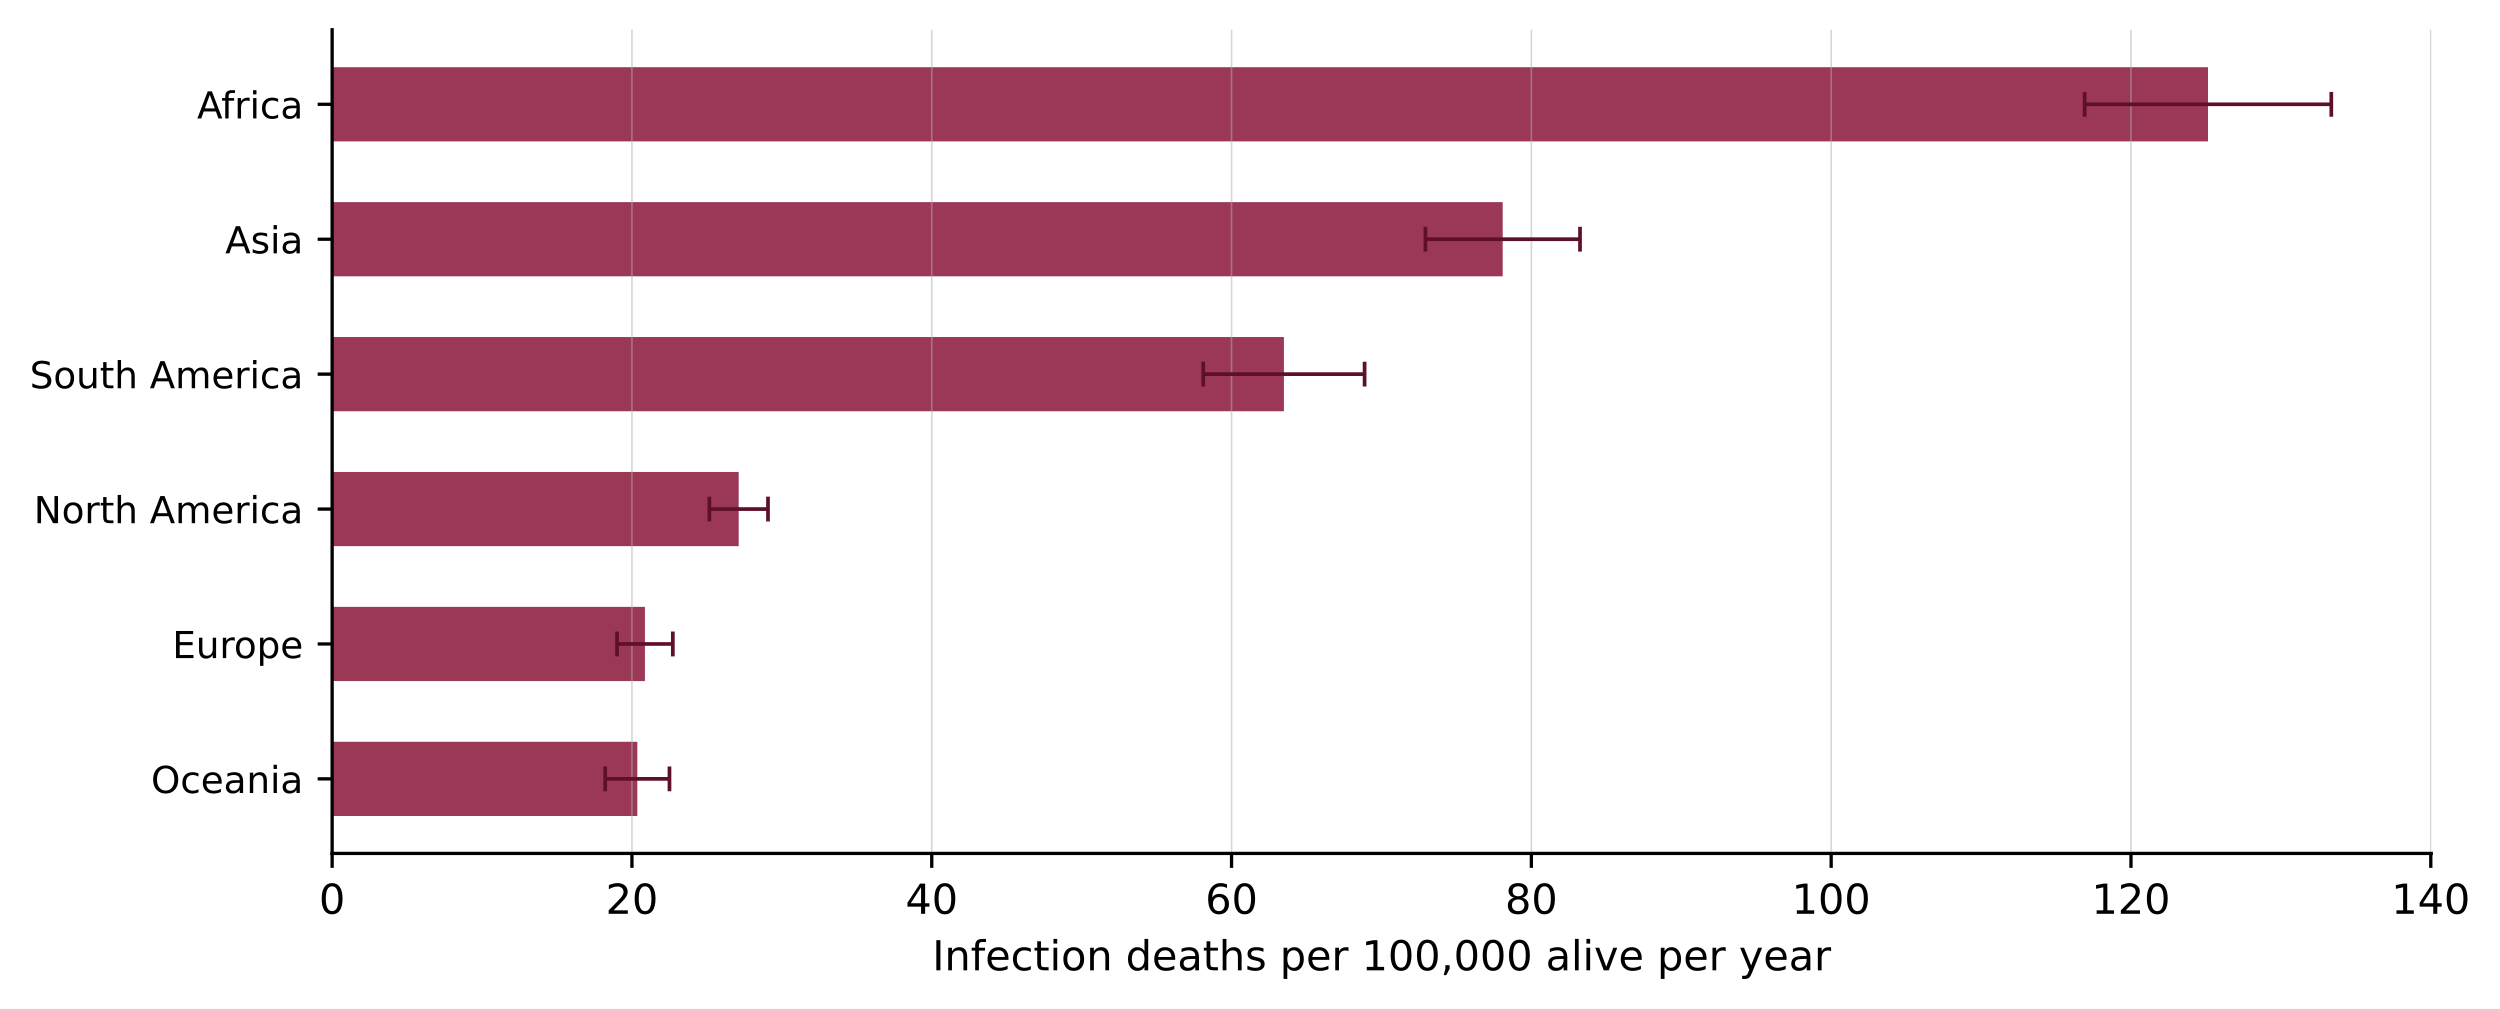
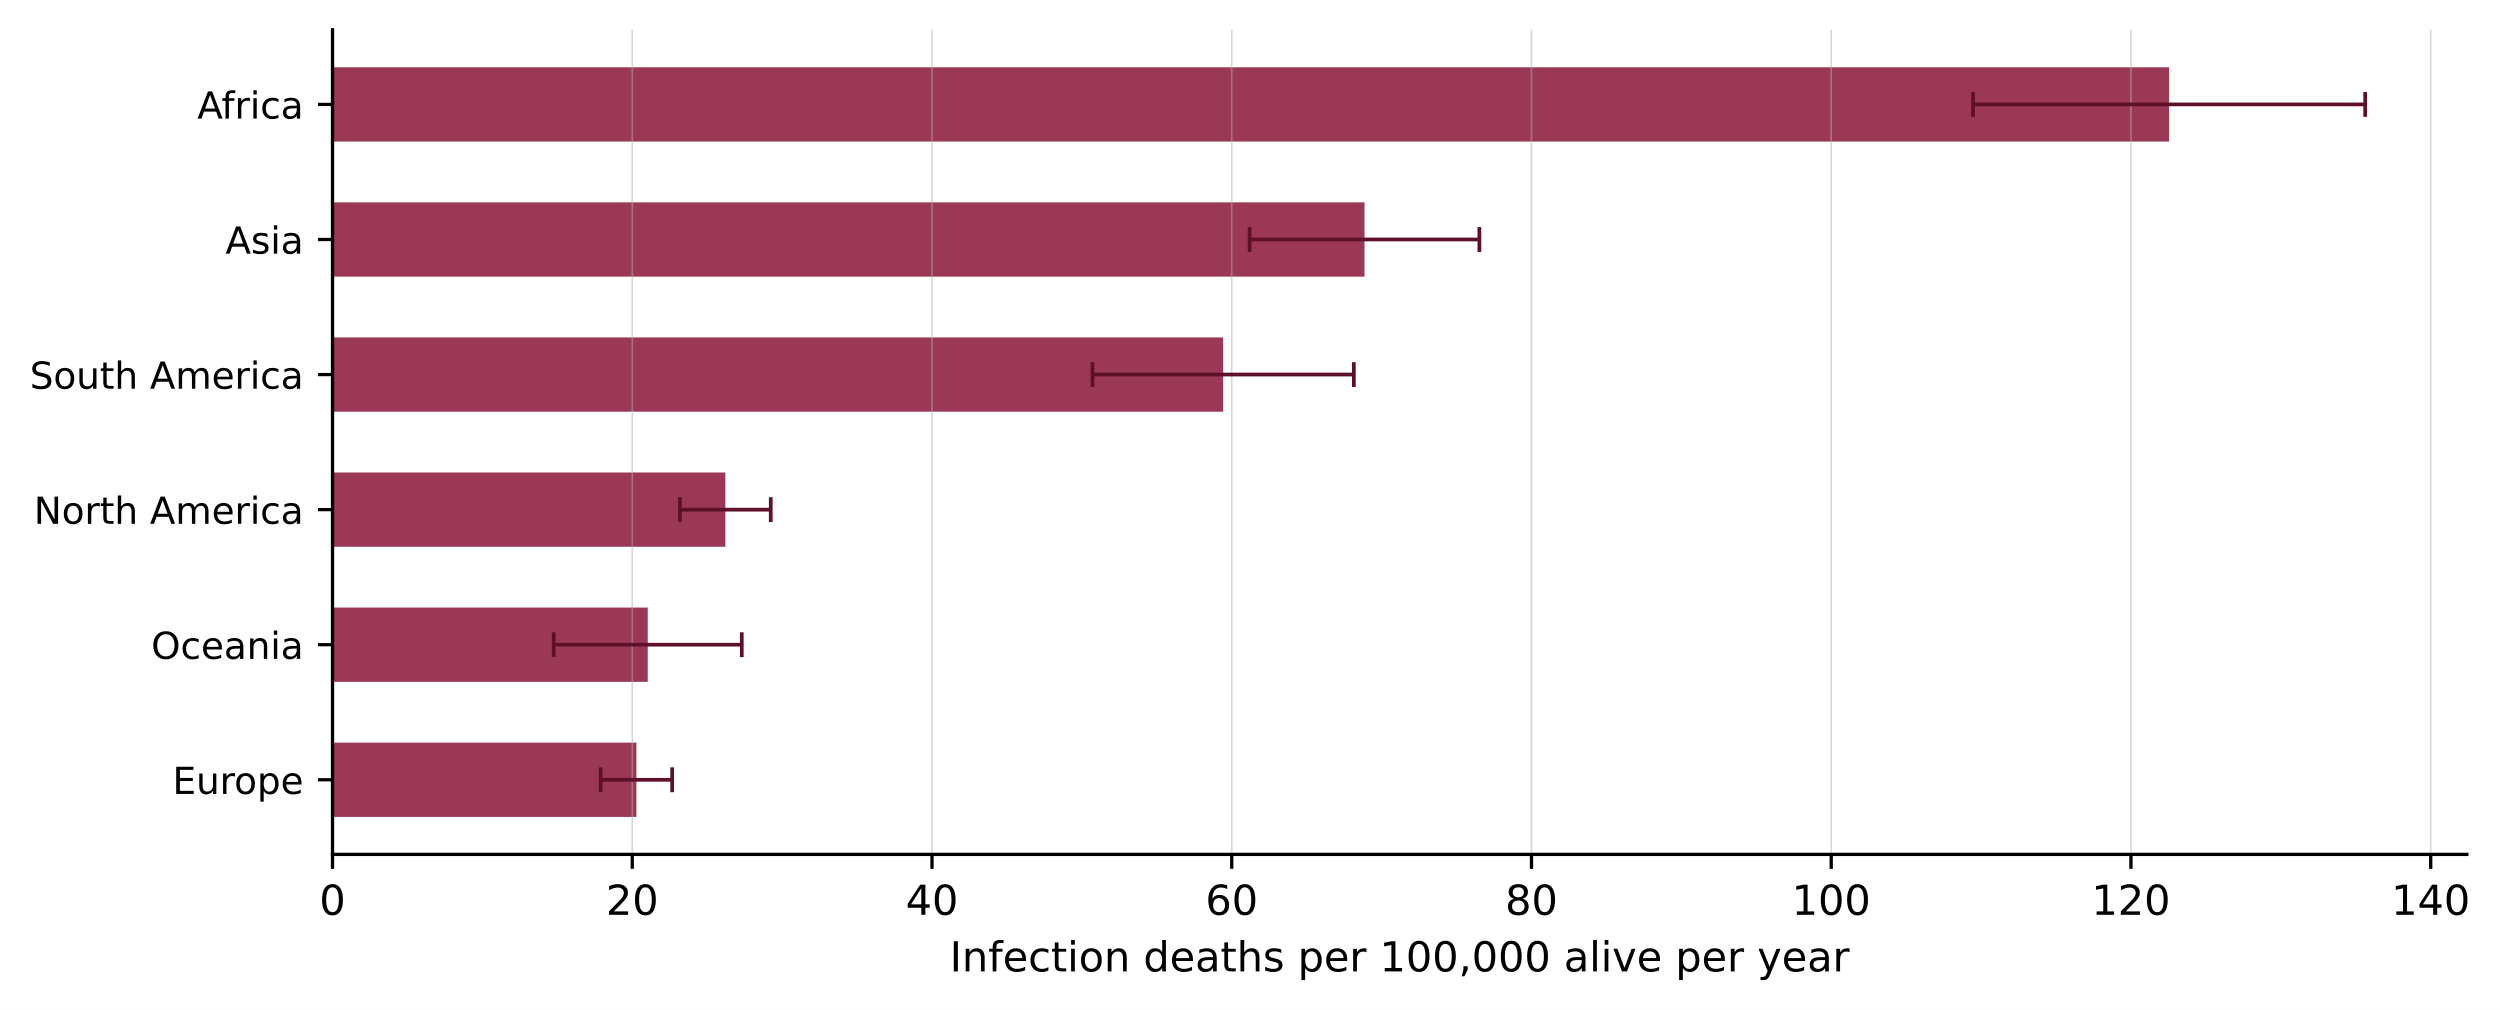
- <svg xmlns="http://www.w3.org/2000/svg" xmlns:xlink="http://www.w3.org/1999/xlink" width="604.743pt" height="243.996pt" viewBox="0 0 604.743 243.996" version="1.1">
+ <svg xmlns="http://www.w3.org/2000/svg" xmlns:xlink="http://www.w3.org/1999/xlink" width="604.05pt" height="243.996pt" viewBox="0 0 604.05 243.996" version="1.1">
  <defs>
    <style type="text/css">*{stroke-linejoin: round; stroke-linecap: butt}</style>
  </defs>
  <g id="figure_1">
    <g id="patch_1">
-       <path d="M 0 243.996  L 604.743 243.996  L 604.743 0  L 0 0  z " style="fill: #ffffff" />
+       <path d="M 0 243.996  L 604.05 243.996  L 604.05 0  L 0 0  z " style="fill: #ffffff" />
    </g>
    <g id="axes_1">
      <g id="patch_2">
-         <path d="M 80.342 206.44  L 588.115 206.44  L 588.115 7.2  L 80.342 7.2  z " style="fill: #ffffff" />
+         <path d="M 80.342 206.44  L 596.034 206.44  L 596.034 7.2  L 80.342 7.2  z " style="fill: #ffffff" />
      </g>
      <g id="patch_3">
-         <path d="M 80.342 197.384  L 154.167 197.384  L 154.167 179.434  L 80.342 179.434  z " clip-path="url(#p4e6fd06674)" style="fill: #8c1d40; opacity: 0.88" />
+         <path d="M 80.342 197.384  L 153.77 197.384  L 153.77 179.434  L 80.342 179.434  z " clip-path="url(#p11ef517b2a)" style="fill: #8c1d40; opacity: 0.88" />
      </g>
      <g id="patch_4">
-         <path d="M 80.342 164.748  L 156.006 164.748  L 156.006 146.799  L 80.342 146.799  z " clip-path="url(#p4e6fd06674)" style="fill: #8c1d40; opacity: 0.88" />
+         <path d="M 80.342 164.748  L 156.505 164.748  L 156.505 146.799  L 80.342 146.799  z " clip-path="url(#p11ef517b2a)" style="fill: #8c1d40; opacity: 0.88" />
      </g>
      <g id="patch_5">
-         <path d="M 80.342 132.113  L 178.686 132.113  L 178.686 114.163  L 80.342 114.163  z " clip-path="url(#p4e6fd06674)" style="fill: #8c1d40; opacity: 0.88" />
+         <path d="M 80.342 132.113  L 175.26 132.113  L 175.26 114.163  L 80.342 114.163  z " clip-path="url(#p11ef517b2a)" style="fill: #8c1d40; opacity: 0.88" />
      </g>
      <g id="patch_6">
-         <path d="M 80.342 99.477  L 310.576 99.477  L 310.576 81.527  L 80.342 81.527  z " clip-path="url(#p4e6fd06674)" style="fill: #8c1d40; opacity: 0.88" />
+         <path d="M 80.342 99.477  L 295.54 99.477  L 295.54 81.527  L 80.342 81.527  z " clip-path="url(#p11ef517b2a)" style="fill: #8c1d40; opacity: 0.88" />
      </g>
      <g id="patch_7">
-         <path d="M 80.342 66.841  L 363.5 66.841  L 363.5 48.892  L 80.342 48.892  z " clip-path="url(#p4e6fd06674)" style="fill: #8c1d40; opacity: 0.88" />
+         <path d="M 80.342 66.841  L 329.694 66.841  L 329.694 48.892  L 80.342 48.892  z " clip-path="url(#p11ef517b2a)" style="fill: #8c1d40; opacity: 0.88" />
      </g>
      <g id="patch_8">
-         <path d="M 80.342 34.206  L 534.103 34.206  L 534.103 16.256  L 80.342 16.256  z " clip-path="url(#p4e6fd06674)" style="fill: #8c1d40; opacity: 0.88" />
+         <path d="M 80.342 34.206  L 524.101 34.206  L 524.101 16.256  L 80.342 16.256  z " clip-path="url(#p11ef517b2a)" style="fill: #8c1d40; opacity: 0.88" />
      </g>
      <g id="matplotlib.axis_1">
        <g id="xtick_1">
          <g id="line2d_1">
-             <path d="M 80.342 206.44  L 80.342 7.2  " clip-path="url(#p4e6fd06674)" style="fill: none; stroke: #b0b0b0; stroke-opacity: 0.5; stroke-width: 0.4; stroke-linecap: square" />
+             <path d="M 80.342 206.44  L 80.342 7.2  " clip-path="url(#p11ef517b2a)" style="fill: none; stroke: #b0b0b0; stroke-opacity: 0.5; stroke-width: 0.4; stroke-linecap: square" />
          </g>
          <g id="line2d_2">
            <defs>
-               <path id="m70fa93c4e7" d="M 0 0  L 0 3.5  " style="stroke: #000000; stroke-width: 0.8" />
+               <path id="m3cb243ed04" d="M 0 0  L 0 3.5  " style="stroke: #000000; stroke-width: 0.8" />
            </defs>
            <g>
-               <use xlink:href="#m70fa93c4e7" x="80.342" y="206.44" style="stroke: #000000; stroke-width: 0.8" />
+               <use xlink:href="#m3cb243ed04" x="80.342" y="206.44" style="stroke: #000000; stroke-width: 0.8" />
            </g>
          </g>
          <g id="text_1">
            <g transform="translate(77.16031 221.0384) scale(0.1 -0.1)">
              <defs>
                <path id="DejaVuSans-30" d="M 2034 4250  Q 1547 4250 1301 3770  Q 1056 3291 1056 2328  Q 1056 1369 1301 889  Q 1547 409 2034 409  Q 2525 409 2770 889  Q 3016 1369 3016 2328  Q 3016 3291 2770 3770  Q 2525 4250 2034 4250  z M 2034 4750  Q 2819 4750 3233 4129  Q 3647 3509 3647 2328  Q 3647 1150 3233 529  Q 2819 -91 2034 -91  Q 1250 -91 836 529  Q 422 1150 422 2328  Q 422 3509 836 4129  Q 1250 4750 2034 4750  z " transform="scale(0.015625)" />
              </defs>
              <use xlink:href="#DejaVuSans-30" />
            </g>
          </g>
        </g>
        <g id="xtick_2">
          <g id="line2d_3">
-             <path d="M 152.864 206.44  L 152.864 7.2  " clip-path="url(#p4e6fd06674)" style="fill: none; stroke: #b0b0b0; stroke-opacity: 0.5; stroke-width: 0.4; stroke-linecap: square" />
+             <path d="M 152.765 206.44  L 152.765 7.2  " clip-path="url(#p11ef517b2a)" style="fill: none; stroke: #b0b0b0; stroke-opacity: 0.5; stroke-width: 0.4; stroke-linecap: square" />
          </g>
          <g id="line2d_4">
            <g>
-               <use xlink:href="#m70fa93c4e7" x="152.864" y="206.44" style="stroke: #000000; stroke-width: 0.8" />
+               <use xlink:href="#m3cb243ed04" x="152.765" y="206.44" style="stroke: #000000; stroke-width: 0.8" />
            </g>
          </g>
          <g id="text_2">
-             <g transform="translate(146.5015 221.0384) scale(0.1 -0.1)">
+             <g transform="translate(146.4025 221.0384) scale(0.1 -0.1)">
              <defs>
                <path id="DejaVuSans-32" d="M 1228 531  L 3431 531  L 3431 0  L 469 0  L 469 531  Q 828 903 1448 1529  Q 2069 2156 2228 2338  Q 2531 2678 2651 2914  Q 2772 3150 2772 3378  Q 2772 3750 2511 3984  Q 2250 4219 1831 4219  Q 1534 4219 1204 4116  Q 875 4013 500 3803  L 500 4441  Q 881 4594 1212 4672  Q 1544 4750 1819 4750  Q 2544 4750 2975 4387  Q 3406 4025 3406 3419  Q 3406 3131 3298 2873  Q 3191 2616 2906 2266  Q 2828 2175 2409 1742  Q 1991 1309 1228 531  z " transform="scale(0.015625)" />
              </defs>
              <use xlink:href="#DejaVuSans-32" />
              <use xlink:href="#DejaVuSans-30" transform="translate(63.62305 0)" />
            </g>
          </g>
        </g>
        <g id="xtick_3">
          <g id="line2d_5">
-             <path d="M 225.387 206.44  L 225.387 7.2  " clip-path="url(#p4e6fd06674)" style="fill: none; stroke: #b0b0b0; stroke-opacity: 0.5; stroke-width: 0.4; stroke-linecap: square" />
+             <path d="M 225.189 206.44  L 225.189 7.2  " clip-path="url(#p11ef517b2a)" style="fill: none; stroke: #b0b0b0; stroke-opacity: 0.5; stroke-width: 0.4; stroke-linecap: square" />
          </g>
          <g id="line2d_6">
            <g>
-               <use xlink:href="#m70fa93c4e7" x="225.387" y="206.44" style="stroke: #000000; stroke-width: 0.8" />
+               <use xlink:href="#m3cb243ed04" x="225.189" y="206.44" style="stroke: #000000; stroke-width: 0.8" />
            </g>
          </g>
          <g id="text_3">
-             <g transform="translate(219.024 221.0384) scale(0.1 -0.1)">
+             <g transform="translate(218.826 221.0384) scale(0.1 -0.1)">
              <defs>
                <path id="DejaVuSans-34" d="M 2419 4116  L 825 1625  L 2419 1625  L 2419 4116  z M 2253 4666  L 3047 4666  L 3047 1625  L 3713 1625  L 3713 1100  L 3047 1100  L 3047 0  L 2419 0  L 2419 1100  L 313 1100  L 313 1709  L 2253 4666  z " transform="scale(0.015625)" />
              </defs>
              <use xlink:href="#DejaVuSans-34" />
              <use xlink:href="#DejaVuSans-30" transform="translate(63.62305 0)" />
            </g>
          </g>
        </g>
        <g id="xtick_4">
          <g id="line2d_7">
-             <path d="M 297.909 206.44  L 297.909 7.2  " clip-path="url(#p4e6fd06674)" style="fill: none; stroke: #b0b0b0; stroke-opacity: 0.5; stroke-width: 0.4; stroke-linecap: square" />
+             <path d="M 297.612 206.44  L 297.612 7.2  " clip-path="url(#p11ef517b2a)" style="fill: none; stroke: #b0b0b0; stroke-opacity: 0.5; stroke-width: 0.4; stroke-linecap: square" />
          </g>
          <g id="line2d_8">
            <g>
-               <use xlink:href="#m70fa93c4e7" x="297.909" y="206.44" style="stroke: #000000; stroke-width: 0.8" />
+               <use xlink:href="#m3cb243ed04" x="297.612" y="206.44" style="stroke: #000000; stroke-width: 0.8" />
            </g>
          </g>
          <g id="text_4">
-             <g transform="translate(291.5465 221.0384) scale(0.1 -0.1)">
+             <g transform="translate(291.2495 221.0384) scale(0.1 -0.1)">
              <defs>
                <path id="DejaVuSans-36" d="M 2113 2584  Q 1688 2584 1439 2293  Q 1191 2003 1191 1497  Q 1191 994 1439 701  Q 1688 409 2113 409  Q 2538 409 2786 701  Q 3034 994 3034 1497  Q 3034 2003 2786 2293  Q 2538 2584 2113 2584  z M 3366 4563  L 3366 3988  Q 3128 4100 2886 4159  Q 2644 4219 2406 4219  Q 1781 4219 1451 3797  Q 1122 3375 1075 2522  Q 1259 2794 1537 2939  Q 1816 3084 2150 3084  Q 2853 3084 3261 2657  Q 3669 2231 3669 1497  Q 3669 778 3244 343  Q 2819 -91 2113 -91  Q 1303 -91 875 529  Q 447 1150 447 2328  Q 447 3434 972 4092  Q 1497 4750 2381 4750  Q 2619 4750 2861 4703  Q 3103 4656 3366 4563  z " transform="scale(0.015625)" />
              </defs>
              <use xlink:href="#DejaVuSans-36" />
              <use xlink:href="#DejaVuSans-30" transform="translate(63.62305 0)" />
            </g>
          </g>
        </g>
        <g id="xtick_5">
          <g id="line2d_9">
-             <path d="M 370.431 206.44  L 370.431 7.2  " clip-path="url(#p4e6fd06674)" style="fill: none; stroke: #b0b0b0; stroke-opacity: 0.5; stroke-width: 0.4; stroke-linecap: square" />
+             <path d="M 370.036 206.44  L 370.036 7.2  " clip-path="url(#p11ef517b2a)" style="fill: none; stroke: #b0b0b0; stroke-opacity: 0.5; stroke-width: 0.4; stroke-linecap: square" />
          </g>
          <g id="line2d_10">
            <g>
-               <use xlink:href="#m70fa93c4e7" x="370.431" y="206.44" style="stroke: #000000; stroke-width: 0.8" />
+               <use xlink:href="#m3cb243ed04" x="370.036" y="206.44" style="stroke: #000000; stroke-width: 0.8" />
            </g>
          </g>
          <g id="text_5">
-             <g transform="translate(364.069 221.0384) scale(0.1 -0.1)">
+             <g transform="translate(363.673 221.0384) scale(0.1 -0.1)">
              <defs>
                <path id="DejaVuSans-38" d="M 2034 2216  Q 1584 2216 1326 1975  Q 1069 1734 1069 1313  Q 1069 891 1326 650  Q 1584 409 2034 409  Q 2484 409 2743 651  Q 3003 894 3003 1313  Q 3003 1734 2745 1975  Q 2488 2216 2034 2216  z M 1403 2484  Q 997 2584 770 2862  Q 544 3141 544 3541  Q 544 4100 942 4425  Q 1341 4750 2034 4750  Q 2731 4750 3128 4425  Q 3525 4100 3525 3541  Q 3525 3141 3298 2862  Q 3072 2584 2669 2484  Q 3125 2378 3379 2068  Q 3634 1759 3634 1313  Q 3634 634 3220 271  Q 2806 -91 2034 -91  Q 1263 -91 848 271  Q 434 634 434 1313  Q 434 1759 690 2068  Q 947 2378 1403 2484  z M 1172 3481  Q 1172 3119 1398 2916  Q 1625 2713 2034 2713  Q 2441 2713 2670 2916  Q 2900 3119 2900 3481  Q 2900 3844 2670 4047  Q 2441 4250 2034 4250  Q 1625 4250 1398 4047  Q 1172 3844 1172 3481  z " transform="scale(0.015625)" />
              </defs>
              <use xlink:href="#DejaVuSans-38" />
              <use xlink:href="#DejaVuSans-30" transform="translate(63.62305 0)" />
            </g>
          </g>
        </g>
        <g id="xtick_6">
          <g id="line2d_11">
-             <path d="M 442.954 206.44  L 442.954 7.2  " clip-path="url(#p4e6fd06674)" style="fill: none; stroke: #b0b0b0; stroke-opacity: 0.5; stroke-width: 0.4; stroke-linecap: square" />
+             <path d="M 442.459 206.44  L 442.459 7.2  " clip-path="url(#p11ef517b2a)" style="fill: none; stroke: #b0b0b0; stroke-opacity: 0.5; stroke-width: 0.4; stroke-linecap: square" />
          </g>
          <g id="line2d_12">
            <g>
-               <use xlink:href="#m70fa93c4e7" x="442.954" y="206.44" style="stroke: #000000; stroke-width: 0.8" />
+               <use xlink:href="#m3cb243ed04" x="442.459" y="206.44" style="stroke: #000000; stroke-width: 0.8" />
            </g>
          </g>
          <g id="text_6">
-             <g transform="translate(433.4102 221.0384) scale(0.1 -0.1)">
+             <g transform="translate(432.9153 221.0384) scale(0.1 -0.1)">
              <defs>
                <path id="DejaVuSans-31" d="M 794 531  L 1825 531  L 1825 4091  L 703 3866  L 703 4441  L 1819 4666  L 2450 4666  L 2450 531  L 3481 531  L 3481 0  L 794 0  L 794 531  z " transform="scale(0.015625)" />
              </defs>
              <use xlink:href="#DejaVuSans-31" />
              <use xlink:href="#DejaVuSans-30" transform="translate(63.62305 0)" />
              <use xlink:href="#DejaVuSans-30" transform="translate(127.2461 0)" />
            </g>
          </g>
        </g>
        <g id="xtick_7">
          <g id="line2d_13">
-             <path d="M 515.476 206.44  L 515.476 7.2  " clip-path="url(#p4e6fd06674)" style="fill: none; stroke: #b0b0b0; stroke-opacity: 0.5; stroke-width: 0.4; stroke-linecap: square" />
+             <path d="M 514.882 206.44  L 514.882 7.2  " clip-path="url(#p11ef517b2a)" style="fill: none; stroke: #b0b0b0; stroke-opacity: 0.5; stroke-width: 0.4; stroke-linecap: square" />
          </g>
          <g id="line2d_14">
            <g>
-               <use xlink:href="#m70fa93c4e7" x="515.476" y="206.44" style="stroke: #000000; stroke-width: 0.8" />
+               <use xlink:href="#m3cb243ed04" x="514.882" y="206.44" style="stroke: #000000; stroke-width: 0.8" />
            </g>
          </g>
          <g id="text_7">
-             <g transform="translate(505.9327 221.0384) scale(0.1 -0.1)">
+             <g transform="translate(505.3387 221.0384) scale(0.1 -0.1)">
              <use xlink:href="#DejaVuSans-31" />
              <use xlink:href="#DejaVuSans-32" transform="translate(63.62305 0)" />
              <use xlink:href="#DejaVuSans-30" transform="translate(127.2461 0)" />
            </g>
          </g>
        </g>
        <g id="xtick_8">
          <g id="line2d_15">
-             <path d="M 587.999 206.44  L 587.999 7.2  " clip-path="url(#p4e6fd06674)" style="fill: none; stroke: #b0b0b0; stroke-opacity: 0.5; stroke-width: 0.4; stroke-linecap: square" />
+             <path d="M 587.306 206.44  L 587.306 7.2  " clip-path="url(#p11ef517b2a)" style="fill: none; stroke: #b0b0b0; stroke-opacity: 0.5; stroke-width: 0.4; stroke-linecap: square" />
          </g>
          <g id="line2d_16">
            <g>
-               <use xlink:href="#m70fa93c4e7" x="587.999" y="206.44" style="stroke: #000000; stroke-width: 0.8" />
+               <use xlink:href="#m3cb243ed04" x="587.306" y="206.44" style="stroke: #000000; stroke-width: 0.8" />
            </g>
          </g>
          <g id="text_8">
-             <g transform="translate(578.4552 221.0384) scale(0.1 -0.1)">
+             <g transform="translate(577.7622 221.0384) scale(0.1 -0.1)">
              <use xlink:href="#DejaVuSans-31" />
              <use xlink:href="#DejaVuSans-34" transform="translate(63.62305 0)" />
              <use xlink:href="#DejaVuSans-30" transform="translate(127.2461 0)" />
            </g>
          </g>
        </g>
        <g id="text_9">
-           <g transform="translate(225.5157 234.7166) scale(0.1 -0.1)">
+           <g transform="translate(229.4754 234.7166) scale(0.1 -0.1)">
            <defs>
              <path id="DejaVuSans-49" d="M 628 4666  L 1259 4666  L 1259 0  L 628 0  L 628 4666  z " transform="scale(0.015625)" />
              <path id="DejaVuSans-6e" d="M 3513 2113  L 3513 0  L 2938 0  L 2938 2094  Q 2938 2591 2744 2837  Q 2550 3084 2163 3084  Q 1697 3084 1428 2787  Q 1159 2491 1159 1978  L 1159 0  L 581 0  L 581 3500  L 1159 3500  L 1159 2956  Q 1366 3272 1645 3428  Q 1925 3584 2291 3584  Q 2894 3584 3203 3211  Q 3513 2838 3513 2113  z " transform="scale(0.015625)" />
              <path id="DejaVuSans-66" d="M 2375 4863  L 2375 4384  L 1825 4384  Q 1516 4384 1395 4259  Q 1275 4134 1275 3809  L 1275 3500  L 2222 3500  L 2222 3053  L 1275 3053  L 1275 0  L 697 0  L 697 3053  L 147 3053  L 147 3500  L 697 3500  L 697 3744  Q 697 4328 969 4595  Q 1241 4863 1831 4863  L 2375 4863  z " transform="scale(0.015625)" />
              <path id="DejaVuSans-65" d="M 3597 1894  L 3597 1613  L 953 1613  Q 991 1019 1311 708  Q 1631 397 2203 397  Q 2534 397 2845 478  Q 3156 559 3463 722  L 3463 178  Q 3153 47 2828 -22  Q 2503 -91 2169 -91  Q 1331 -91 842 396  Q 353 884 353 1716  Q 353 2575 817 3079  Q 1281 3584 2069 3584  Q 2775 3584 3186 3129  Q 3597 2675 3597 1894  z M 3022 2063  Q 3016 2534 2758 2815  Q 2500 3097 2075 3097  Q 1594 3097 1305 2825  Q 1016 2553 972 2059  L 3022 2063  z " transform="scale(0.015625)" />
              <path id="DejaVuSans-63" d="M 3122 3366  L 3122 2828  Q 2878 2963 2633 3030  Q 2388 3097 2138 3097  Q 1578 3097 1268 2742  Q 959 2388 959 1747  Q 959 1106 1268 751  Q 1578 397 2138 397  Q 2388 397 2633 464  Q 2878 531 3122 666  L 3122 134  Q 2881 22 2623 -34  Q 2366 -91 2075 -91  Q 1284 -91 818 406  Q 353 903 353 1747  Q 353 2603 823 3093  Q 1294 3584 2113 3584  Q 2378 3584 2631 3529  Q 2884 3475 3122 3366  z " transform="scale(0.015625)" />
              <path id="DejaVuSans-74" d="M 1172 4494  L 1172 3500  L 2356 3500  L 2356 3053  L 1172 3053  L 1172 1153  Q 1172 725 1289 603  Q 1406 481 1766 481  L 2356 481  L 2356 0  L 1766 0  Q 1100 0 847 248  Q 594 497 594 1153  L 594 3053  L 172 3053  L 172 3500  L 594 3500  L 594 4494  L 1172 4494  z " transform="scale(0.015625)" />
              <path id="DejaVuSans-69" d="M 603 3500  L 1178 3500  L 1178 0  L 603 0  L 603 3500  z M 603 4863  L 1178 4863  L 1178 4134  L 603 4134  L 603 4863  z " transform="scale(0.015625)" />
              <path id="DejaVuSans-6f" d="M 1959 3097  Q 1497 3097 1228 2736  Q 959 2375 959 1747  Q 959 1119 1226 758  Q 1494 397 1959 397  Q 2419 397 2687 759  Q 2956 1122 2956 1747  Q 2956 2369 2687 2733  Q 2419 3097 1959 3097  z M 1959 3584  Q 2709 3584 3137 3096  Q 3566 2609 3566 1747  Q 3566 888 3137 398  Q 2709 -91 1959 -91  Q 1206 -91 779 398  Q 353 888 353 1747  Q 353 2609 779 3096  Q 1206 3584 1959 3584  z " transform="scale(0.015625)" />
              <path id="DejaVuSans-20" transform="scale(0.015625)" />
              <path id="DejaVuSans-64" d="M 2906 2969  L 2906 4863  L 3481 4863  L 3481 0  L 2906 0  L 2906 525  Q 2725 213 2448 61  Q 2172 -91 1784 -91  Q 1150 -91 751 415  Q 353 922 353 1747  Q 353 2572 751 3078  Q 1150 3584 1784 3584  Q 2172 3584 2448 3432  Q 2725 3281 2906 2969  z M 947 1747  Q 947 1113 1208 752  Q 1469 391 1925 391  Q 2381 391 2643 752  Q 2906 1113 2906 1747  Q 2906 2381 2643 2742  Q 2381 3103 1925 3103  Q 1469 3103 1208 2742  Q 947 2381 947 1747  z " transform="scale(0.015625)" />
              <path id="DejaVuSans-61" d="M 2194 1759  Q 1497 1759 1228 1600  Q 959 1441 959 1056  Q 959 750 1161 570  Q 1363 391 1709 391  Q 2188 391 2477 730  Q 2766 1069 2766 1631  L 2766 1759  L 2194 1759  z M 3341 1997  L 3341 0  L 2766 0  L 2766 531  Q 2569 213 2275 61  Q 1981 -91 1556 -91  Q 1019 -91 701 211  Q 384 513 384 1019  Q 384 1609 779 1909  Q 1175 2209 1959 2209  L 2766 2209  L 2766 2266  Q 2766 2663 2505 2880  Q 2244 3097 1772 3097  Q 1472 3097 1187 3025  Q 903 2953 641 2809  L 641 3341  Q 956 3463 1253 3523  Q 1550 3584 1831 3584  Q 2591 3584 2966 3190  Q 3341 2797 3341 1997  z " transform="scale(0.015625)" />
              <path id="DejaVuSans-68" d="M 3513 2113  L 3513 0  L 2938 0  L 2938 2094  Q 2938 2591 2744 2837  Q 2550 3084 2163 3084  Q 1697 3084 1428 2787  Q 1159 2491 1159 1978  L 1159 0  L 581 0  L 581 4863  L 1159 4863  L 1159 2956  Q 1366 3272 1645 3428  Q 1925 3584 2291 3584  Q 2894 3584 3203 3211  Q 3513 2838 3513 2113  z " transform="scale(0.015625)" />
              <path id="DejaVuSans-73" d="M 2834 3397  L 2834 2853  Q 2591 2978 2328 3040  Q 2066 3103 1784 3103  Q 1356 3103 1142 2972  Q 928 2841 928 2578  Q 928 2378 1081 2264  Q 1234 2150 1697 2047  L 1894 2003  Q 2506 1872 2764 1633  Q 3022 1394 3022 966  Q 3022 478 2636 193  Q 2250 -91 1575 -91  Q 1294 -91 989 -36  Q 684 19 347 128  L 347 722  Q 666 556 975 473  Q 1284 391 1588 391  Q 1994 391 2212 530  Q 2431 669 2431 922  Q 2431 1156 2273 1281  Q 2116 1406 1581 1522  L 1381 1569  Q 847 1681 609 1914  Q 372 2147 372 2553  Q 372 3047 722 3315  Q 1072 3584 1716 3584  Q 2034 3584 2315 3537  Q 2597 3491 2834 3397  z " transform="scale(0.015625)" />
              <path id="DejaVuSans-70" d="M 1159 525  L 1159 -1331  L 581 -1331  L 581 3500  L 1159 3500  L 1159 2969  Q 1341 3281 1617 3432  Q 1894 3584 2278 3584  Q 2916 3584 3314 3078  Q 3713 2572 3713 1747  Q 3713 922 3314 415  Q 2916 -91 2278 -91  Q 1894 -91 1617 61  Q 1341 213 1159 525  z M 3116 1747  Q 3116 2381 2855 2742  Q 2594 3103 2138 3103  Q 1681 3103 1420 2742  Q 1159 2381 1159 1747  Q 1159 1113 1420 752  Q 1681 391 2138 391  Q 2594 391 2855 752  Q 3116 1113 3116 1747  z " transform="scale(0.015625)" />
              <path id="DejaVuSans-72" d="M 2631 2963  Q 2534 3019 2420 3045  Q 2306 3072 2169 3072  Q 1681 3072 1420 2755  Q 1159 2438 1159 1844  L 1159 0  L 581 0  L 581 3500  L 1159 3500  L 1159 2956  Q 1341 3275 1631 3429  Q 1922 3584 2338 3584  Q 2397 3584 2469 3576  Q 2541 3569 2628 3553  L 2631 2963  z " transform="scale(0.015625)" />
              <path id="DejaVuSans-2c" d="M 750 794  L 1409 794  L 1409 256  L 897 -744  L 494 -744  L 750 256  L 750 794  z " transform="scale(0.015625)" />
              <path id="DejaVuSans-6c" d="M 603 4863  L 1178 4863  L 1178 0  L 603 0  L 603 4863  z " transform="scale(0.015625)" />
              <path id="DejaVuSans-76" d="M 191 3500  L 800 3500  L 1894 563  L 2988 3500  L 3597 3500  L 2284 0  L 1503 0  L 191 3500  z " transform="scale(0.015625)" />
              <path id="DejaVuSans-79" d="M 2059 -325  Q 1816 -950 1584 -1140  Q 1353 -1331 966 -1331  L 506 -1331  L 506 -850  L 844 -850  Q 1081 -850 1212 -737  Q 1344 -625 1503 -206  L 1606 56  L 191 3500  L 800 3500  L 1894 763  L 2988 3500  L 3597 3500  L 2059 -325  z " transform="scale(0.015625)" />
            </defs>
            <use xlink:href="#DejaVuSans-49" />
            <use xlink:href="#DejaVuSans-6e" transform="translate(29.49219 0)" />
            <use xlink:href="#DejaVuSans-66" transform="translate(92.87109 0)" />
            <use xlink:href="#DejaVuSans-65" transform="translate(128.0762 0)" />
            <use xlink:href="#DejaVuSans-63" transform="translate(189.5996 0)" />
            <use xlink:href="#DejaVuSans-74" transform="translate(244.5801 0)" />
            <use xlink:href="#DejaVuSans-69" transform="translate(283.7891 0)" />
            <use xlink:href="#DejaVuSans-6f" transform="translate(311.5723 0)" />
            <use xlink:href="#DejaVuSans-6e" transform="translate(372.7539 0)" />
            <use xlink:href="#DejaVuSans-20" transform="translate(436.1328 0)" />
            <use xlink:href="#DejaVuSans-64" transform="translate(467.9199 0)" />
            <use xlink:href="#DejaVuSans-65" transform="translate(531.3965 0)" />
            <use xlink:href="#DejaVuSans-61" transform="translate(592.9199 0)" />
            <use xlink:href="#DejaVuSans-74" transform="translate(654.1992 0)" />
            <use xlink:href="#DejaVuSans-68" transform="translate(693.4082 0)" />
            <use xlink:href="#DejaVuSans-73" transform="translate(756.7871 0)" />
            <use xlink:href="#DejaVuSans-20" transform="translate(808.8867 0)" />
            <use xlink:href="#DejaVuSans-70" transform="translate(840.6738 0)" />
            <use xlink:href="#DejaVuSans-65" transform="translate(904.1504 0)" />
            <use xlink:href="#DejaVuSans-72" transform="translate(965.6738 0)" />
            <use xlink:href="#DejaVuSans-20" transform="translate(1006.787 0)" />
            <use xlink:href="#DejaVuSans-31" transform="translate(1038.574 0)" />
            <use xlink:href="#DejaVuSans-30" transform="translate(1102.197 0)" />
            <use xlink:href="#DejaVuSans-30" transform="translate(1165.82 0)" />
            <use xlink:href="#DejaVuSans-2c" transform="translate(1229.443 0)" />
            <use xlink:href="#DejaVuSans-30" transform="translate(1261.23 0)" />
            <use xlink:href="#DejaVuSans-30" transform="translate(1324.854 0)" />
            <use xlink:href="#DejaVuSans-30" transform="translate(1388.477 0)" />
            <use xlink:href="#DejaVuSans-20" transform="translate(1452.1 0)" />
            <use xlink:href="#DejaVuSans-61" transform="translate(1483.887 0)" />
            <use xlink:href="#DejaVuSans-6c" transform="translate(1545.166 0)" />
            <use xlink:href="#DejaVuSans-69" transform="translate(1572.949 0)" />
            <use xlink:href="#DejaVuSans-76" transform="translate(1600.732 0)" />
            <use xlink:href="#DejaVuSans-65" transform="translate(1659.912 0)" />
            <use xlink:href="#DejaVuSans-20" transform="translate(1721.436 0)" />
            <use xlink:href="#DejaVuSans-70" transform="translate(1753.223 0)" />
            <use xlink:href="#DejaVuSans-65" transform="translate(1816.699 0)" />
            <use xlink:href="#DejaVuSans-72" transform="translate(1878.223 0)" />
            <use xlink:href="#DejaVuSans-20" transform="translate(1919.336 0)" />
            <use xlink:href="#DejaVuSans-79" transform="translate(1951.123 0)" />
            <use xlink:href="#DejaVuSans-65" transform="translate(2010.303 0)" />
            <use xlink:href="#DejaVuSans-61" transform="translate(2071.826 0)" />
            <use xlink:href="#DejaVuSans-72" transform="translate(2133.105 0)" />
          </g>
        </g>
      </g>
      <g id="matplotlib.axis_2">
        <g id="ytick_1">
          <g id="line2d_17">
            <defs>
-               <path id="m4d71092702" d="M 0 0  L -3.5 0  " style="stroke: #000000; stroke-width: 0.8" />
+               <path id="ma8427f644b" d="M 0 0  L -3.5 0  " style="stroke: #000000; stroke-width: 0.8" />
            </defs>
            <g>
-               <use xlink:href="#m4d71092702" x="80.342" y="188.409" style="stroke: #000000; stroke-width: 0.8" />
+               <use xlink:href="#ma8427f644b" x="80.342" y="188.409" style="stroke: #000000; stroke-width: 0.8" />
            </g>
          </g>
          <g id="text_10">
-             <g transform="translate(36.53578 191.8282) scale(0.09 -0.09)">
+             <g transform="translate(41.69531 191.8282) scale(0.09 -0.09)">
+               <defs>
+                 <path id="DejaVuSans-45" d="M 628 4666  L 3578 4666  L 3578 4134  L 1259 4134  L 1259 2753  L 3481 2753  L 3481 2222  L 1259 2222  L 1259 531  L 3634 531  L 3634 0  L 628 0  L 628 4666  z " transform="scale(0.015625)" />
+                 <path id="DejaVuSans-75" d="M 544 1381  L 544 3500  L 1119 3500  L 1119 1403  Q 1119 906 1312 657  Q 1506 409 1894 409  Q 2359 409 2629 706  Q 2900 1003 2900 1516  L 2900 3500  L 3475 3500  L 3475 0  L 2900 0  L 2900 538  Q 2691 219 2414 64  Q 2138 -91 1772 -91  Q 1169 -91 856 284  Q 544 659 544 1381  z M 1991 3584  L 1991 3584  z " transform="scale(0.015625)" />
+               </defs>
+               <use xlink:href="#DejaVuSans-45" />
+               <use xlink:href="#DejaVuSans-75" transform="translate(63.18359 0)" />
+               <use xlink:href="#DejaVuSans-72" transform="translate(126.5625 0)" />
+               <use xlink:href="#DejaVuSans-6f" transform="translate(165.4258 0)" />
+               <use xlink:href="#DejaVuSans-70" transform="translate(226.6074 0)" />
+               <use xlink:href="#DejaVuSans-65" transform="translate(290.084 0)" />
+             </g>
+           </g>
+         </g>
+         <g id="ytick_2">
+           <g id="line2d_18">
+             <g>
+               <use xlink:href="#ma8427f644b" x="80.342" y="155.773" style="stroke: #000000; stroke-width: 0.8" />
+             </g>
+           </g>
+           <g id="text_11">
+             <g transform="translate(36.53578 159.1926) scale(0.09 -0.09)">
              <defs>
                <path id="DejaVuSans-4f" d="M 2522 4238  Q 1834 4238 1429 3725  Q 1025 3213 1025 2328  Q 1025 1447 1429 934  Q 1834 422 2522 422  Q 3209 422 3611 934  Q 4013 1447 4013 2328  Q 4013 3213 3611 3725  Q 3209 4238 2522 4238  z M 2522 4750  Q 3503 4750 4090 4092  Q 4678 3434 4678 2328  Q 4678 1225 4090 567  Q 3503 -91 2522 -91  Q 1538 -91 948 565  Q 359 1222 359 2328  Q 359 3434 948 4092  Q 1538 4750 2522 4750  z " transform="scale(0.015625)" />
              </defs>
              <use xlink:href="#DejaVuSans-4f" />
              <use xlink:href="#DejaVuSans-63" transform="translate(78.71094 0)" />
              <use xlink:href="#DejaVuSans-65" transform="translate(133.6914 0)" />
              <use xlink:href="#DejaVuSans-61" transform="translate(195.2148 0)" />
              <use xlink:href="#DejaVuSans-6e" transform="translate(256.4941 0)" />
              <use xlink:href="#DejaVuSans-69" transform="translate(319.873 0)" />
              <use xlink:href="#DejaVuSans-61" transform="translate(347.6562 0)" />
            </g>
          </g>
        </g>
-         <g id="ytick_2">
-           <g id="line2d_18">
-             <g>
-               <use xlink:href="#m4d71092702" x="80.342" y="155.773" style="stroke: #000000; stroke-width: 0.8" />
-             </g>
-           </g>
-           <g id="text_11">
-             <g transform="translate(41.69531 159.1926) scale(0.09 -0.09)">
-               <defs>
-                 <path id="DejaVuSans-45" d="M 628 4666  L 3578 4666  L 3578 4134  L 1259 4134  L 1259 2753  L 3481 2753  L 3481 2222  L 1259 2222  L 1259 531  L 3634 531  L 3634 0  L 628 0  L 628 4666  z " transform="scale(0.015625)" />
-                 <path id="DejaVuSans-75" d="M 544 1381  L 544 3500  L 1119 3500  L 1119 1403  Q 1119 906 1312 657  Q 1506 409 1894 409  Q 2359 409 2629 706  Q 2900 1003 2900 1516  L 2900 3500  L 3475 3500  L 3475 0  L 2900 0  L 2900 538  Q 2691 219 2414 64  Q 2138 -91 1772 -91  Q 1169 -91 856 284  Q 544 659 544 1381  z M 1991 3584  L 1991 3584  z " transform="scale(0.015625)" />
-               </defs>
-               <use xlink:href="#DejaVuSans-45" />
-               <use xlink:href="#DejaVuSans-75" transform="translate(63.18359 0)" />
-               <use xlink:href="#DejaVuSans-72" transform="translate(126.5625 0)" />
-               <use xlink:href="#DejaVuSans-6f" transform="translate(165.4258 0)" />
-               <use xlink:href="#DejaVuSans-70" transform="translate(226.6074 0)" />
-               <use xlink:href="#DejaVuSans-65" transform="translate(290.084 0)" />
-             </g>
-           </g>
-         </g>
        <g id="ytick_3">
          <g id="line2d_19">
            <g>
-               <use xlink:href="#m4d71092702" x="80.342" y="123.138" style="stroke: #000000; stroke-width: 0.8" />
+               <use xlink:href="#ma8427f644b" x="80.342" y="123.138" style="stroke: #000000; stroke-width: 0.8" />
            </g>
          </g>
          <g id="text_12">
            <g transform="translate(8.184375 126.5571) scale(0.09 -0.09)">
              <defs>
                <path id="DejaVuSans-4e" d="M 628 4666  L 1478 4666  L 3547 763  L 3547 4666  L 4159 4666  L 4159 0  L 3309 0  L 1241 3903  L 1241 0  L 628 0  L 628 4666  z " transform="scale(0.015625)" />
                <path id="DejaVuSans-41" d="M 2188 4044  L 1331 1722  L 3047 1722  L 2188 4044  z M 1831 4666  L 2547 4666  L 4325 0  L 3669 0  L 3244 1197  L 1141 1197  L 716 0  L 50 0  L 1831 4666  z " transform="scale(0.015625)" />
                <path id="DejaVuSans-6d" d="M 3328 2828  Q 3544 3216 3844 3400  Q 4144 3584 4550 3584  Q 5097 3584 5394 3201  Q 5691 2819 5691 2113  L 5691 0  L 5113 0  L 5113 2094  Q 5113 2597 4934 2840  Q 4756 3084 4391 3084  Q 3944 3084 3684 2787  Q 3425 2491 3425 1978  L 3425 0  L 2847 0  L 2847 2094  Q 2847 2600 2669 2842  Q 2491 3084 2119 3084  Q 1678 3084 1418 2786  Q 1159 2488 1159 1978  L 1159 0  L 581 0  L 581 3500  L 1159 3500  L 1159 2956  Q 1356 3278 1631 3431  Q 1906 3584 2284 3584  Q 2666 3584 2933 3390  Q 3200 3197 3328 2828  z " transform="scale(0.015625)" />
              </defs>
              <use xlink:href="#DejaVuSans-4e" />
              <use xlink:href="#DejaVuSans-6f" transform="translate(74.80469 0)" />
              <use xlink:href="#DejaVuSans-72" transform="translate(135.9863 0)" />
              <use xlink:href="#DejaVuSans-74" transform="translate(177.0996 0)" />
              <use xlink:href="#DejaVuSans-68" transform="translate(216.3086 0)" />
              <use xlink:href="#DejaVuSans-20" transform="translate(279.6875 0)" />
              <use xlink:href="#DejaVuSans-41" transform="translate(311.4746 0)" />
              <use xlink:href="#DejaVuSans-6d" transform="translate(379.8828 0)" />
              <use xlink:href="#DejaVuSans-65" transform="translate(477.2949 0)" />
              <use xlink:href="#DejaVuSans-72" transform="translate(538.8184 0)" />
              <use xlink:href="#DejaVuSans-69" transform="translate(579.9316 0)" />
              <use xlink:href="#DejaVuSans-63" transform="translate(607.7148 0)" />
              <use xlink:href="#DejaVuSans-61" transform="translate(662.6953 0)" />
            </g>
          </g>
        </g>
        <g id="ytick_4">
          <g id="line2d_20">
            <g>
-               <use xlink:href="#m4d71092702" x="80.342" y="90.502" style="stroke: #000000; stroke-width: 0.8" />
+               <use xlink:href="#ma8427f644b" x="80.342" y="90.502" style="stroke: #000000; stroke-width: 0.8" />
            </g>
          </g>
          <g id="text_13">
            <g transform="translate(7.2 93.92153) scale(0.09 -0.09)">
              <defs>
                <path id="DejaVuSans-53" d="M 3425 4513  L 3425 3897  Q 3066 4069 2747 4153  Q 2428 4238 2131 4238  Q 1616 4238 1336 4038  Q 1056 3838 1056 3469  Q 1056 3159 1242 3001  Q 1428 2844 1947 2747  L 2328 2669  Q 3034 2534 3370 2195  Q 3706 1856 3706 1288  Q 3706 609 3251 259  Q 2797 -91 1919 -91  Q 1588 -91 1214 -16  Q 841 59 441 206  L 441 856  Q 825 641 1194 531  Q 1563 422 1919 422  Q 2459 422 2753 634  Q 3047 847 3047 1241  Q 3047 1584 2836 1778  Q 2625 1972 2144 2069  L 1759 2144  Q 1053 2284 737 2584  Q 422 2884 422 3419  Q 422 4038 858 4394  Q 1294 4750 2059 4750  Q 2388 4750 2728 4690  Q 3069 4631 3425 4513  z " transform="scale(0.015625)" />
              </defs>
              <use xlink:href="#DejaVuSans-53" />
              <use xlink:href="#DejaVuSans-6f" transform="translate(63.47656 0)" />
              <use xlink:href="#DejaVuSans-75" transform="translate(124.6582 0)" />
              <use xlink:href="#DejaVuSans-74" transform="translate(188.0371 0)" />
              <use xlink:href="#DejaVuSans-68" transform="translate(227.2461 0)" />
              <use xlink:href="#DejaVuSans-20" transform="translate(290.625 0)" />
              <use xlink:href="#DejaVuSans-41" transform="translate(322.4121 0)" />
              <use xlink:href="#DejaVuSans-6d" transform="translate(390.8203 0)" />
              <use xlink:href="#DejaVuSans-65" transform="translate(488.2324 0)" />
              <use xlink:href="#DejaVuSans-72" transform="translate(549.7559 0)" />
              <use xlink:href="#DejaVuSans-69" transform="translate(590.8691 0)" />
              <use xlink:href="#DejaVuSans-63" transform="translate(618.6523 0)" />
              <use xlink:href="#DejaVuSans-61" transform="translate(673.6328 0)" />
            </g>
          </g>
        </g>
        <g id="ytick_5">
          <g id="line2d_21">
            <g>
-               <use xlink:href="#m4d71092702" x="80.342" y="57.867" style="stroke: #000000; stroke-width: 0.8" />
+               <use xlink:href="#ma8427f644b" x="80.342" y="57.867" style="stroke: #000000; stroke-width: 0.8" />
            </g>
          </g>
          <g id="text_14">
            <g transform="translate(54.48094 61.28598) scale(0.09 -0.09)">
              <use xlink:href="#DejaVuSans-41" />
              <use xlink:href="#DejaVuSans-73" transform="translate(68.4082 0)" />
              <use xlink:href="#DejaVuSans-69" transform="translate(120.5078 0)" />
              <use xlink:href="#DejaVuSans-61" transform="translate(148.291 0)" />
            </g>
          </g>
        </g>
        <g id="ytick_6">
          <g id="line2d_22">
            <g>
-               <use xlink:href="#m4d71092702" x="80.342" y="25.231" style="stroke: #000000; stroke-width: 0.8" />
+               <use xlink:href="#ma8427f644b" x="80.342" y="25.231" style="stroke: #000000; stroke-width: 0.8" />
            </g>
          </g>
          <g id="text_15">
            <g transform="translate(47.67891 28.65044) scale(0.09 -0.09)">
              <use xlink:href="#DejaVuSans-41" />
              <use xlink:href="#DejaVuSans-66" transform="translate(64.7832 0)" />
              <use xlink:href="#DejaVuSans-72" transform="translate(99.98828 0)" />
              <use xlink:href="#DejaVuSans-69" transform="translate(141.1016 0)" />
              <use xlink:href="#DejaVuSans-63" transform="translate(168.8848 0)" />
              <use xlink:href="#DejaVuSans-61" transform="translate(223.8652 0)" />
            </g>
          </g>
        </g>
      </g>
      <g id="LineCollection_1">
-         <path d="M 146.39 188.409  L 161.943 188.409  " clip-path="url(#p4e6fd06674)" style="fill: none; stroke: #5e102a; stroke-width: 0.9" />
-         <path d="M 149.258 155.773  L 162.755 155.773  " clip-path="url(#p4e6fd06674)" style="fill: none; stroke: #5e102a; stroke-width: 0.9" />
-         <path d="M 171.596 123.138  L 185.776 123.138  " clip-path="url(#p4e6fd06674)" style="fill: none; stroke: #5e102a; stroke-width: 0.9" />
-         <path d="M 291.061 90.502  L 330.09 90.502  " clip-path="url(#p4e6fd06674)" style="fill: none; stroke: #5e102a; stroke-width: 0.9" />
-         <path d="M 344.798 57.867  L 382.202 57.867  " clip-path="url(#p4e6fd06674)" style="fill: none; stroke: #5e102a; stroke-width: 0.9" />
-         <path d="M 504.271 25.231  L 563.935 25.231  " clip-path="url(#p4e6fd06674)" style="fill: none; stroke: #5e102a; stroke-width: 0.9" />
+         <path d="M 145.134 188.409  L 162.406 188.409  " clip-path="url(#p11ef517b2a)" style="fill: none; stroke: #5e102a; stroke-width: 0.9" />
+         <path d="M 133.782 155.773  L 179.227 155.773  " clip-path="url(#p11ef517b2a)" style="fill: none; stroke: #5e102a; stroke-width: 0.9" />
+         <path d="M 164.29 123.138  L 186.229 123.138  " clip-path="url(#p11ef517b2a)" style="fill: none; stroke: #5e102a; stroke-width: 0.9" />
+         <path d="M 263.965 90.502  L 327.114 90.502  " clip-path="url(#p11ef517b2a)" style="fill: none; stroke: #5e102a; stroke-width: 0.9" />
+         <path d="M 301.938 57.867  L 357.449 57.867  " clip-path="url(#p11ef517b2a)" style="fill: none; stroke: #5e102a; stroke-width: 0.9" />
+         <path d="M 476.724 25.231  L 571.477 25.231  " clip-path="url(#p11ef517b2a)" style="fill: none; stroke: #5e102a; stroke-width: 0.9" />
      </g>
      <g id="line2d_23">
        <defs>
-           <path id="m51e7d9ca57" d="M 0 3  L 0 -3  " style="stroke: #5e102a; stroke-width: 0.9" />
+           <path id="ma6a48f260e" d="M 0 3  L 0 -3  " style="stroke: #5e102a; stroke-width: 0.9" />
        </defs>
-         <g clip-path="url(#p4e6fd06674)">
-           <use xlink:href="#m51e7d9ca57" x="146.39" y="188.409" style="fill: #1f77b4; stroke: #5e102a; stroke-width: 0.9" />
-           <use xlink:href="#m51e7d9ca57" x="149.258" y="155.773" style="fill: #1f77b4; stroke: #5e102a; stroke-width: 0.9" />
-           <use xlink:href="#m51e7d9ca57" x="171.596" y="123.138" style="fill: #1f77b4; stroke: #5e102a; stroke-width: 0.9" />
-           <use xlink:href="#m51e7d9ca57" x="291.061" y="90.502" style="fill: #1f77b4; stroke: #5e102a; stroke-width: 0.9" />
-           <use xlink:href="#m51e7d9ca57" x="344.798" y="57.867" style="fill: #1f77b4; stroke: #5e102a; stroke-width: 0.9" />
-           <use xlink:href="#m51e7d9ca57" x="504.271" y="25.231" style="fill: #1f77b4; stroke: #5e102a; stroke-width: 0.9" />
+         <g clip-path="url(#p11ef517b2a)">
+           <use xlink:href="#ma6a48f260e" x="145.134" y="188.409" style="fill: #1f77b4; stroke: #5e102a; stroke-width: 0.9" />
+           <use xlink:href="#ma6a48f260e" x="133.782" y="155.773" style="fill: #1f77b4; stroke: #5e102a; stroke-width: 0.9" />
+           <use xlink:href="#ma6a48f260e" x="164.29" y="123.138" style="fill: #1f77b4; stroke: #5e102a; stroke-width: 0.9" />
+           <use xlink:href="#ma6a48f260e" x="263.965" y="90.502" style="fill: #1f77b4; stroke: #5e102a; stroke-width: 0.9" />
+           <use xlink:href="#ma6a48f260e" x="301.938" y="57.867" style="fill: #1f77b4; stroke: #5e102a; stroke-width: 0.9" />
+           <use xlink:href="#ma6a48f260e" x="476.724" y="25.231" style="fill: #1f77b4; stroke: #5e102a; stroke-width: 0.9" />
        </g>
      </g>
      <g id="line2d_24">
-         <g clip-path="url(#p4e6fd06674)">
-           <use xlink:href="#m51e7d9ca57" x="161.943" y="188.409" style="fill: #1f77b4; stroke: #5e102a; stroke-width: 0.9" />
-           <use xlink:href="#m51e7d9ca57" x="162.755" y="155.773" style="fill: #1f77b4; stroke: #5e102a; stroke-width: 0.9" />
-           <use xlink:href="#m51e7d9ca57" x="185.776" y="123.138" style="fill: #1f77b4; stroke: #5e102a; stroke-width: 0.9" />
-           <use xlink:href="#m51e7d9ca57" x="330.09" y="90.502" style="fill: #1f77b4; stroke: #5e102a; stroke-width: 0.9" />
-           <use xlink:href="#m51e7d9ca57" x="382.202" y="57.867" style="fill: #1f77b4; stroke: #5e102a; stroke-width: 0.9" />
-           <use xlink:href="#m51e7d9ca57" x="563.935" y="25.231" style="fill: #1f77b4; stroke: #5e102a; stroke-width: 0.9" />
+         <g clip-path="url(#p11ef517b2a)">
+           <use xlink:href="#ma6a48f260e" x="162.406" y="188.409" style="fill: #1f77b4; stroke: #5e102a; stroke-width: 0.9" />
+           <use xlink:href="#ma6a48f260e" x="179.227" y="155.773" style="fill: #1f77b4; stroke: #5e102a; stroke-width: 0.9" />
+           <use xlink:href="#ma6a48f260e" x="186.229" y="123.138" style="fill: #1f77b4; stroke: #5e102a; stroke-width: 0.9" />
+           <use xlink:href="#ma6a48f260e" x="327.114" y="90.502" style="fill: #1f77b4; stroke: #5e102a; stroke-width: 0.9" />
+           <use xlink:href="#ma6a48f260e" x="357.449" y="57.867" style="fill: #1f77b4; stroke: #5e102a; stroke-width: 0.9" />
+           <use xlink:href="#ma6a48f260e" x="571.477" y="25.231" style="fill: #1f77b4; stroke: #5e102a; stroke-width: 0.9" />
        </g>
      </g>
      <g id="patch_9">
        <path d="M 80.342 206.44  L 80.342 7.2  " style="fill: none; stroke: #000000; stroke-width: 0.8; stroke-linejoin: miter; stroke-linecap: square" />
      </g>
      <g id="patch_10">
-         <path d="M 80.342 206.44  L 588.115 206.44  " style="fill: none; stroke: #000000; stroke-width: 0.8; stroke-linejoin: miter; stroke-linecap: square" />
+         <path d="M 80.342 206.44  L 596.034 206.44  " style="fill: none; stroke: #000000; stroke-width: 0.8; stroke-linejoin: miter; stroke-linecap: square" />
      </g>
    </g>
  </g>
  <defs>
-     <clipPath id="p4e6fd06674">
-       <rect x="80.342" y="7.2" width="507.773" height="199.24" />
+     <clipPath id="p11ef517b2a">
+       <rect x="80.342" y="7.2" width="515.693" height="199.24" />
    </clipPath>
  </defs>
</svg>
